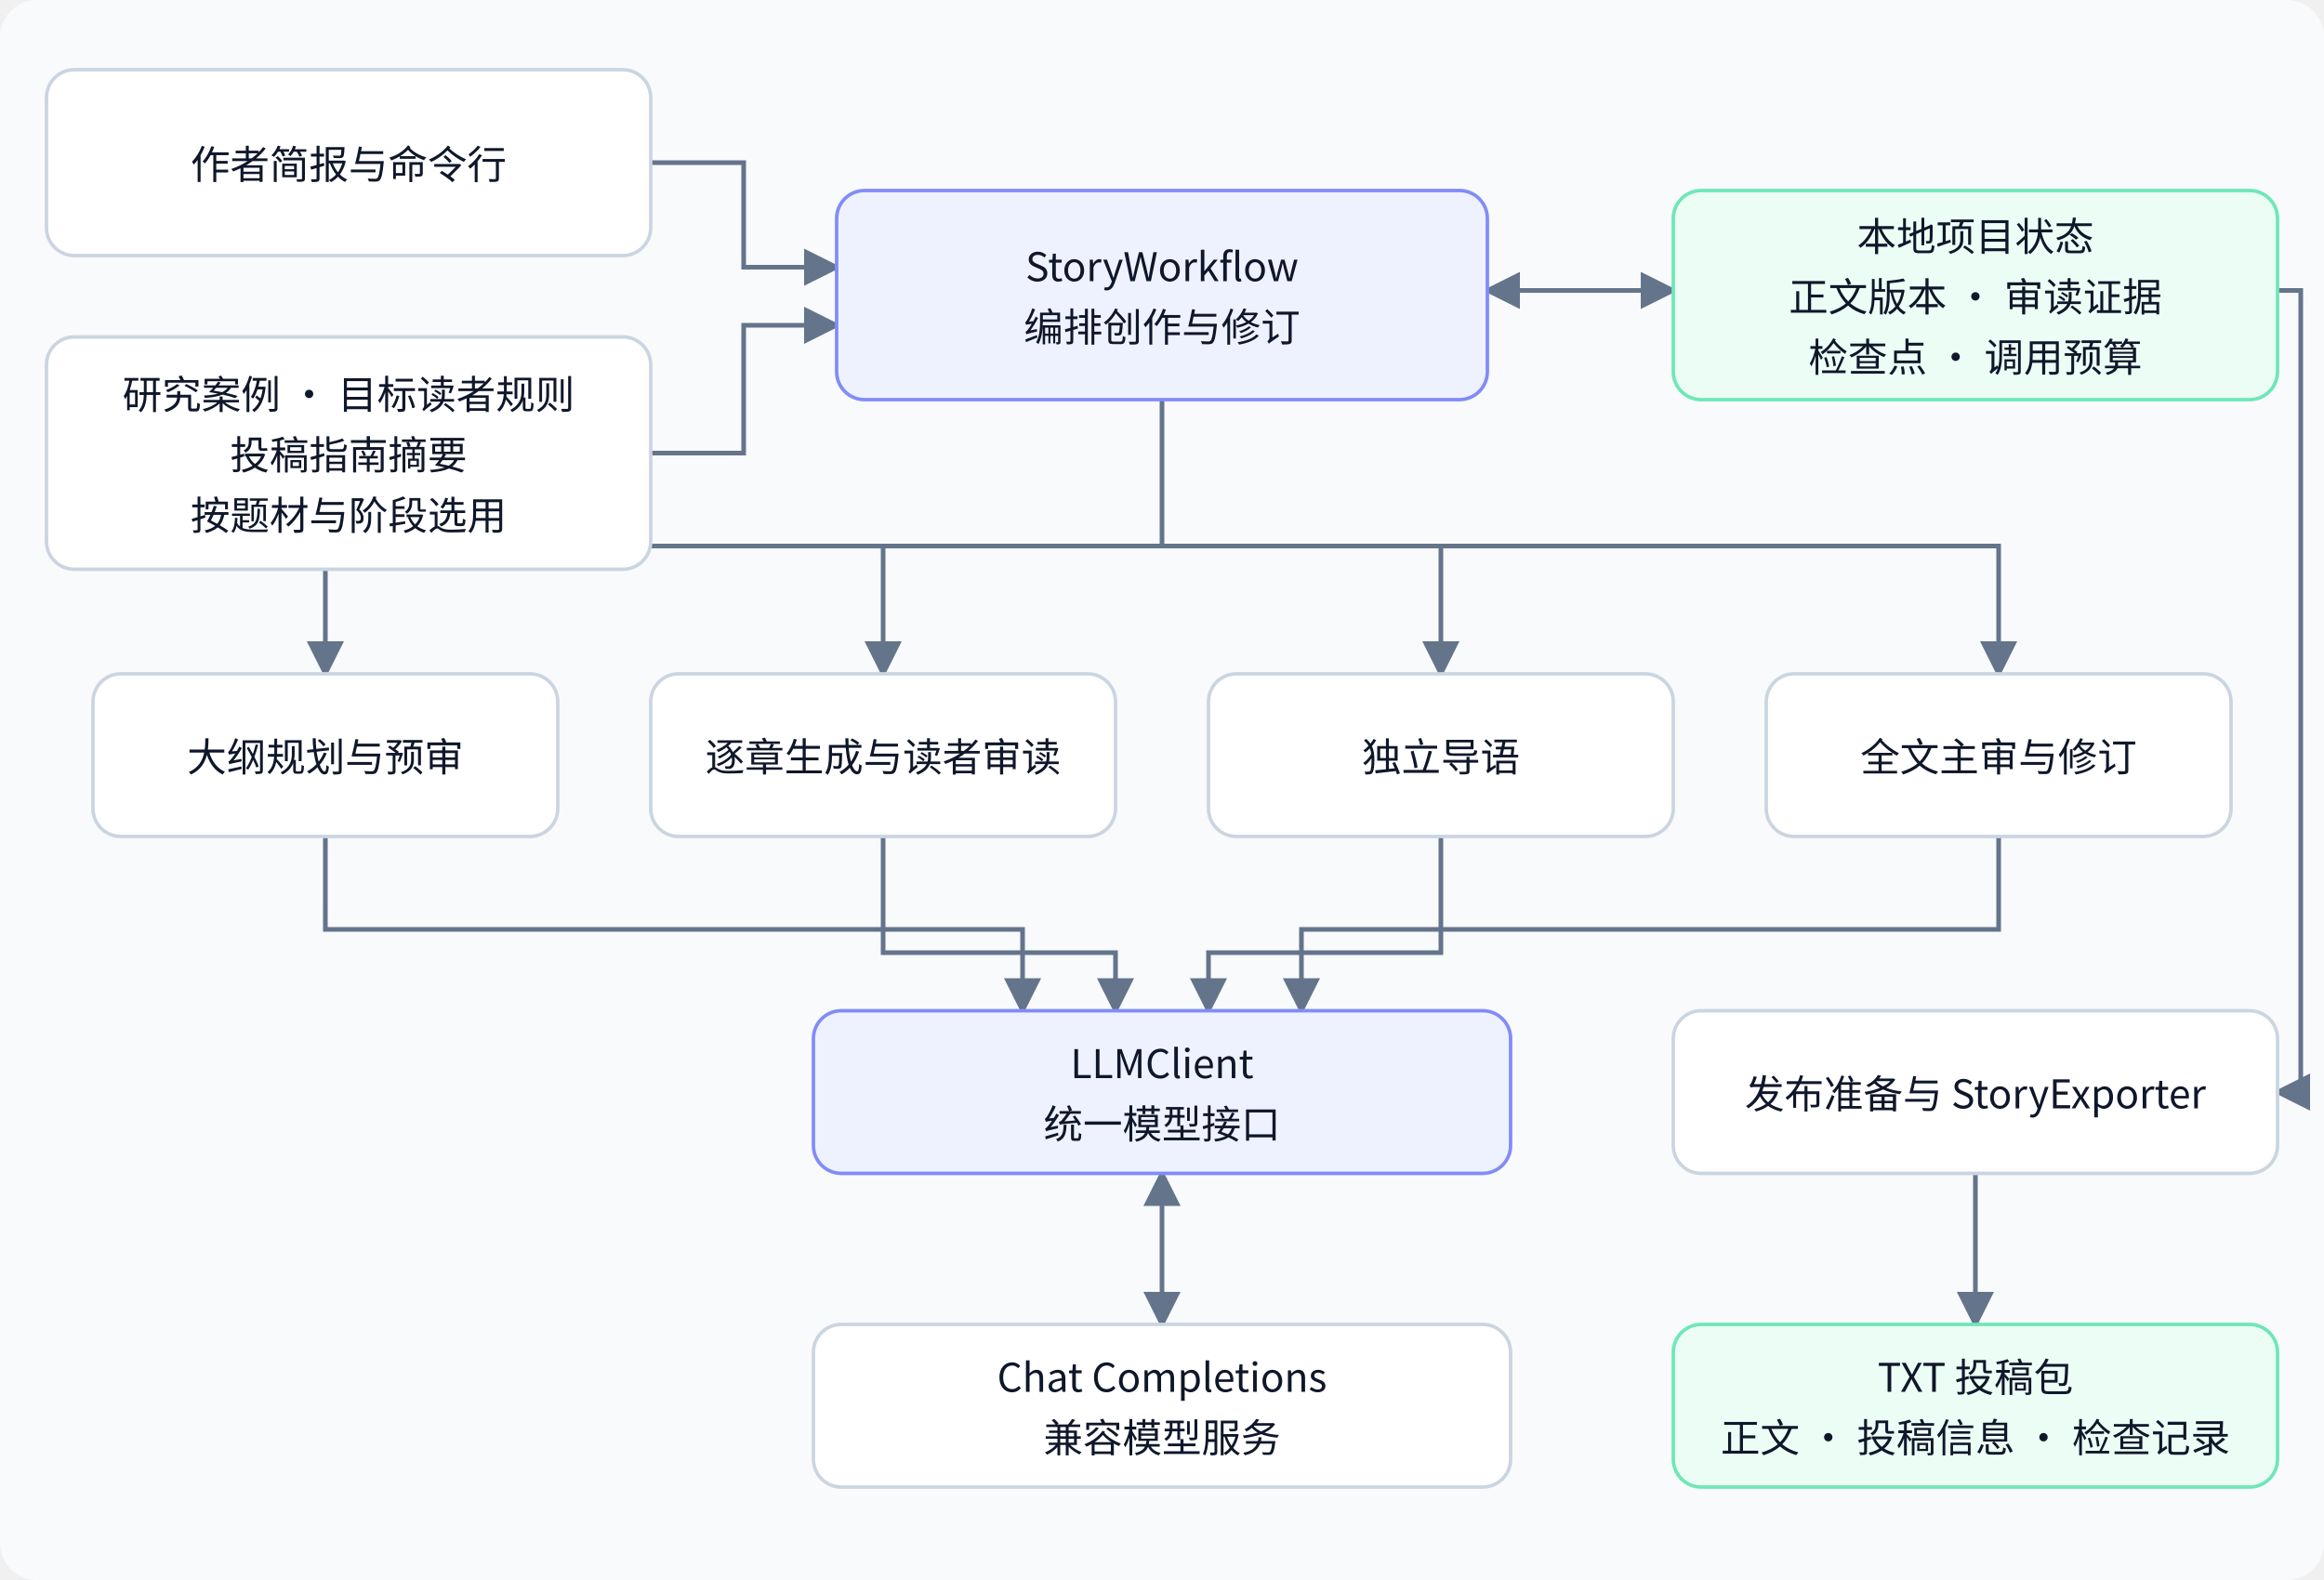
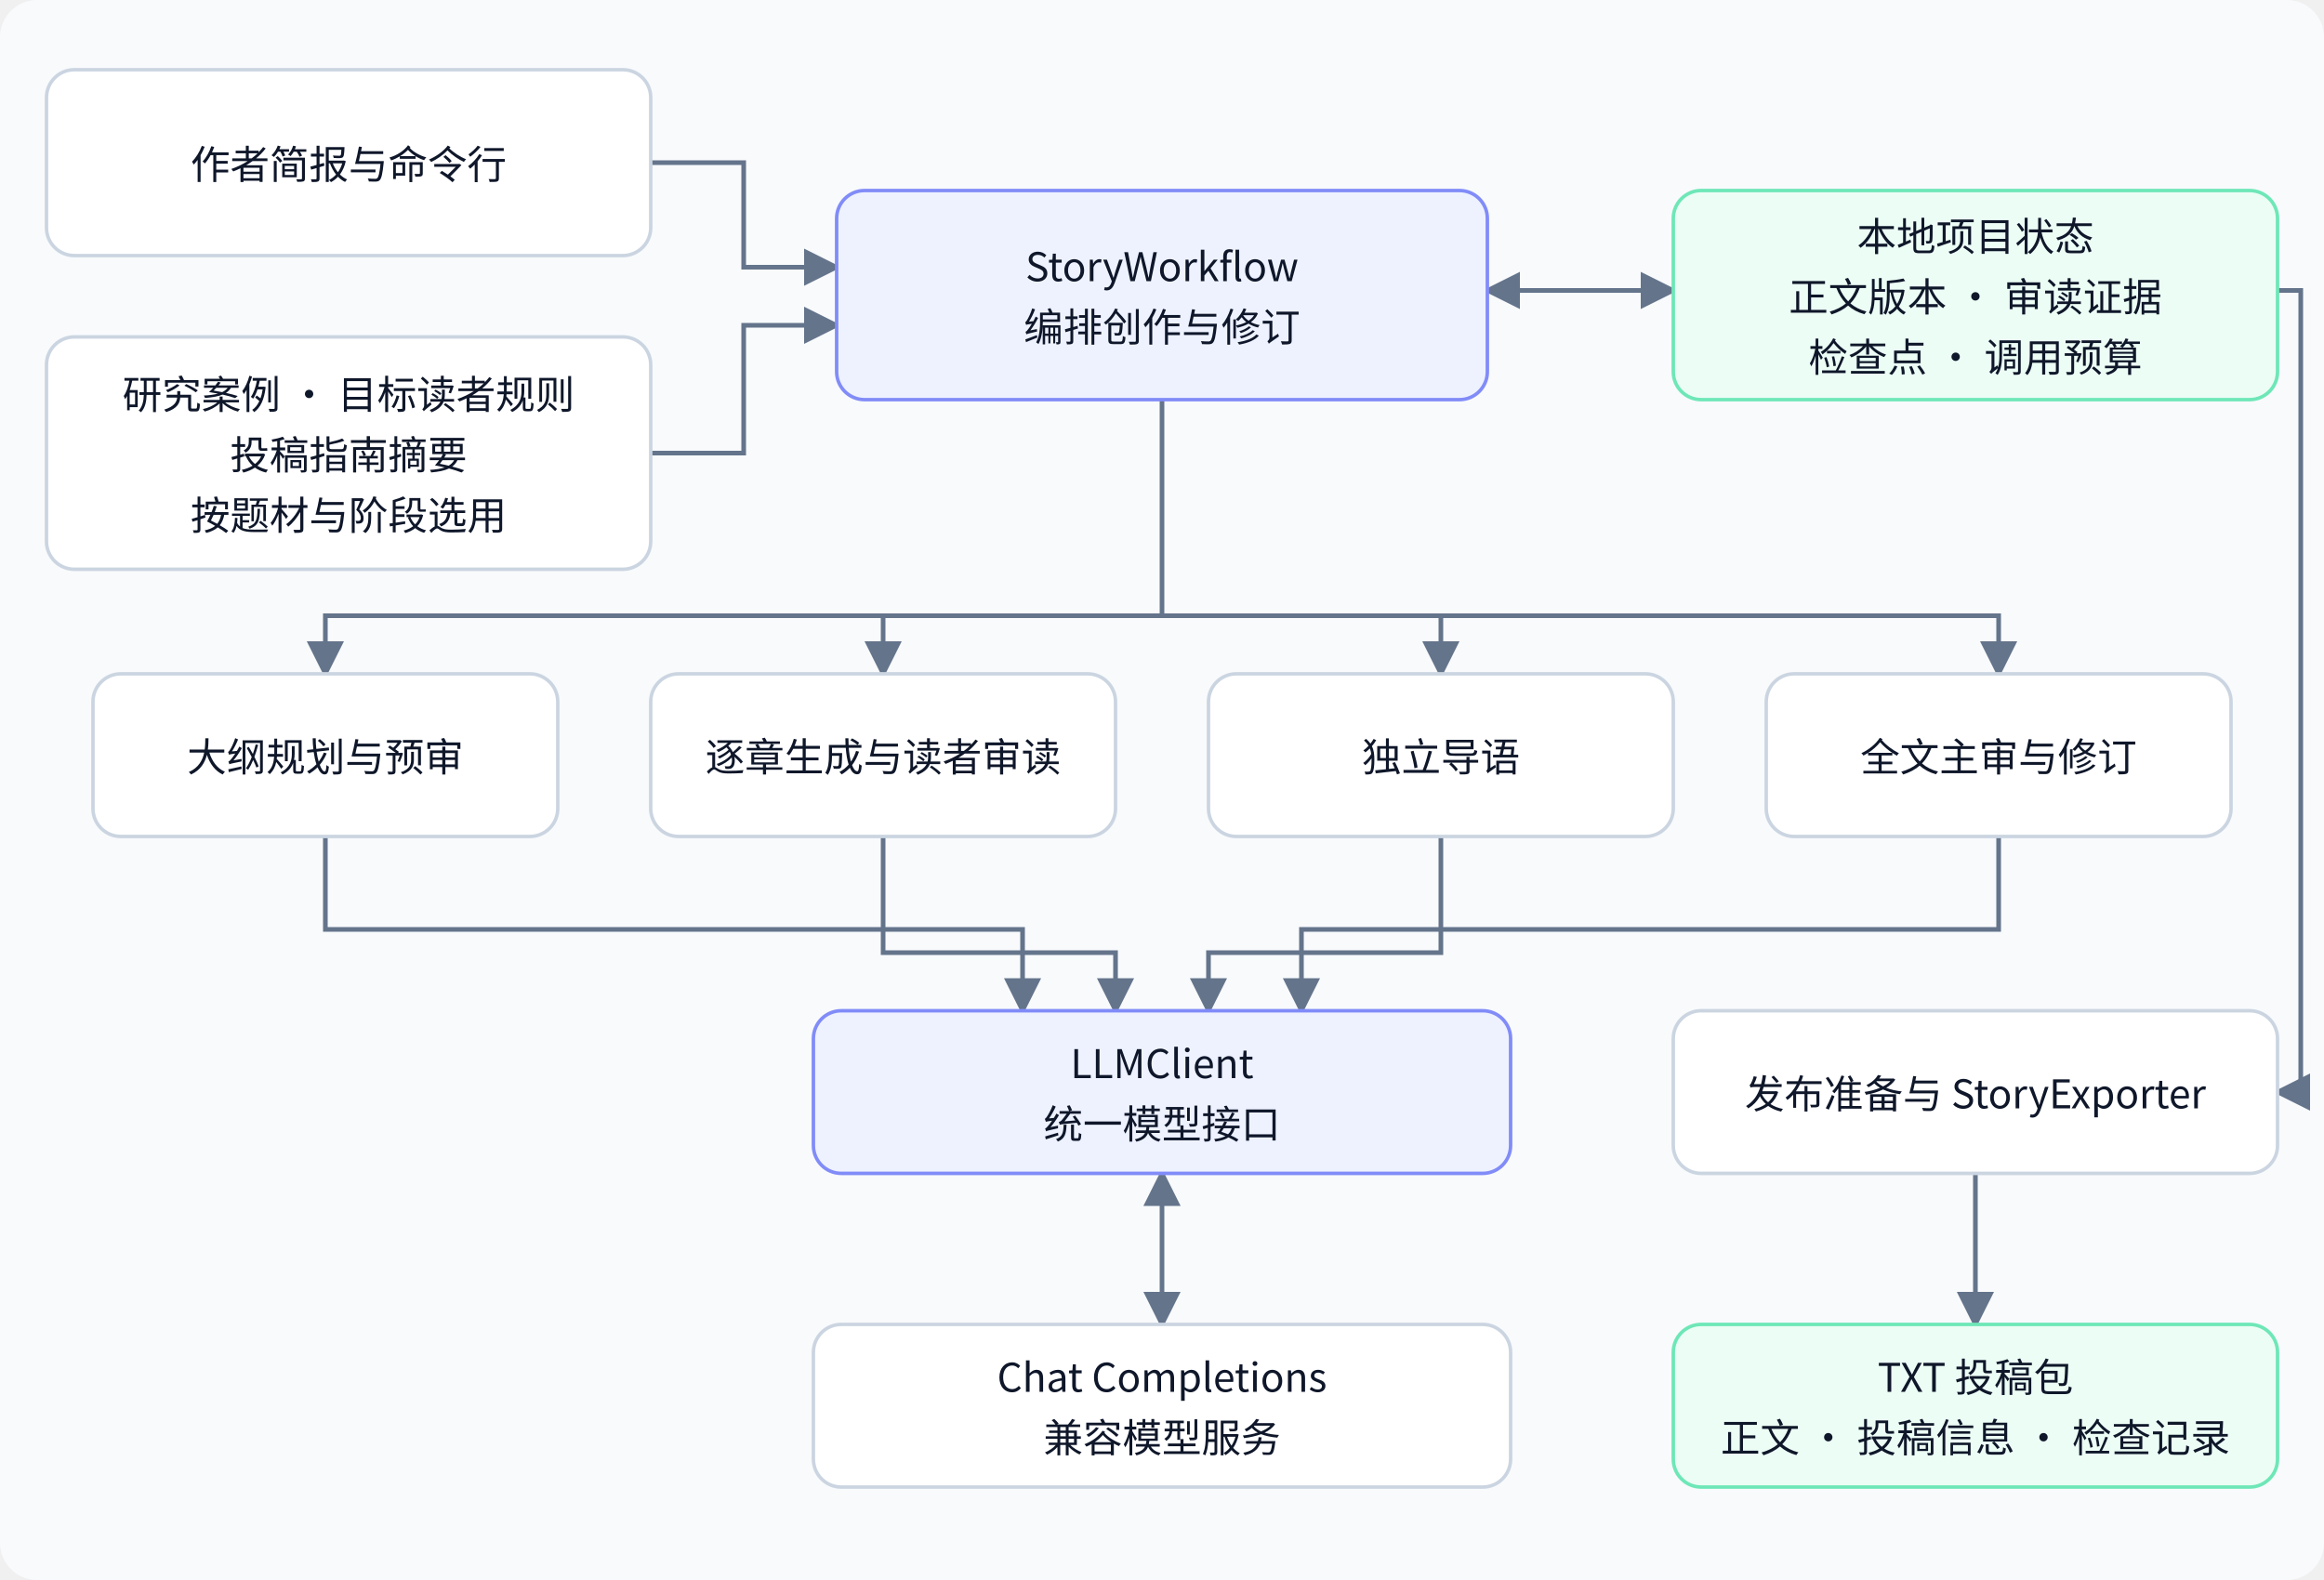
<svg xmlns="http://www.w3.org/2000/svg" width="1000" height="680" viewBox="0 0 1000 680" role="img" aria-labelledby="title desc">
  <defs>
    <marker id="arrow" markerWidth="8" markerHeight="8" refX="7" refY="4" orient="auto-start-reverse">
      <path d="M0 0 L8 4 L0 8 Z" fill="#64748b" />
    </marker>
  </defs>
  <rect width="1000" height="680" rx="16" fill="#f8fafc" />
  <g fill="none" stroke="#64748b" stroke-width="2" marker-end="url(#arrow)">
    <path d="M280 70 H320 V115 H360" />
    <path d="M280 195 H320 V140 H360" />
-     <path d="M500 172 V235 H140 V290" />
-     <path d="M500 235 H380 V290" />
-     <path d="M500 235 H620 V290" />
-     <path d="M500 235 H860 V290" />
+     <path d="M500 172 V265 H140 V290" />
+     <path d="M500 265 H380 V290" />
+     <path d="M500 265 H620 V290" />
+     <path d="M500 265 H860 V290" />
    <path d="M140 360 V400 H440 V435" />
    <path d="M380 360 V410 H480 V435" />
    <path d="M620 360 V410 H520 V435" />
    <path d="M860 360 V400 H560 V435" />
    <path d="M980 125 H990 V470 H980" />
    <path d="M850 505 V570" />
    <path d="M640 125 H720" marker-start="url(#arrow)" />
    <path d="M500 505 V570" marker-start="url(#arrow)" />
  </g>
  <rect x="20" y="30" width="260" height="80" rx="12" fill="#ffffff" stroke="#cbd5e1" stroke-width="1.5" />
  <text x="150.0" y="77.0" text-anchor="middle" fill="#0f172a" font-family="system-ui, -apple-system, Noto Sans CJK SC, Microsoft YaHei, sans-serif" font-size="17">作者简报与命令行</text>
  <rect x="20" y="145" width="260" height="100" rx="12" fill="#ffffff" stroke="#cbd5e1" stroke-width="1.5" />
  <text x="150.0" y="176.0" text-anchor="middle" fill="#0f172a" font-family="system-ui, -apple-system, Noto Sans CJK SC, Microsoft YaHei, sans-serif" font-size="17">研究案例 · 目标读者规则</text>
  <text x="150.0" y="202.0" text-anchor="middle" fill="#0f172a" font-family="system-ui, -apple-system, Noto Sans CJK SC, Microsoft YaHei, sans-serif" font-size="17">投稿指南摘要</text>
  <text x="150.0" y="228.0" text-anchor="middle" fill="#0f172a" font-family="system-ui, -apple-system, Noto Sans CJK SC, Microsoft YaHei, sans-serif" font-size="17">按题材与阶段选用</text>
  <rect x="360" y="82" width="280" height="90" rx="12" fill="#eef2ff" stroke="#818cf8" stroke-width="1.5" />
  <text x="500.0" y="121.0" text-anchor="middle" fill="#0f172a" font-family="system-ui, -apple-system, Noto Sans CJK SC, Microsoft YaHei, sans-serif" font-size="17">StoryWorkflow</text>
  <text x="500.0" y="147.0" text-anchor="middle" fill="#0f172a" font-family="system-ui, -apple-system, Noto Sans CJK SC, Microsoft YaHei, sans-serif" font-size="17">编排创作与修订</text>
  <rect x="720" y="82" width="260" height="90" rx="12" fill="#ecfdf5" stroke="#6ee7b7" stroke-width="1.5" />
  <text x="850.0" y="108.0" text-anchor="middle" fill="#0f172a" font-family="system-ui, -apple-system, Noto Sans CJK SC, Microsoft YaHei, sans-serif" font-size="17">本地项目状态</text>
  <text x="850.0" y="134.0" text-anchor="middle" fill="#0f172a" font-family="system-ui, -apple-system, Noto Sans CJK SC, Microsoft YaHei, sans-serif" font-size="17">正文版本 · 审读证据</text>
  <text x="850.0" y="160.0" text-anchor="middle" fill="#0f172a" font-family="system-ui, -apple-system, Noto Sans CJK SC, Microsoft YaHei, sans-serif" font-size="17">检查点 · 调用预算</text>
  <rect x="40" y="290" width="200" height="70" rx="12" fill="#ffffff" stroke="#cbd5e1" stroke-width="1.5" />
  <text x="140.0" y="332.0" text-anchor="middle" fill="#0f172a" font-family="system-ui, -apple-system, Noto Sans CJK SC, Microsoft YaHei, sans-serif" font-size="17">大纲规划与预审</text>
  <rect x="280" y="290" width="200" height="70" rx="12" fill="#ffffff" stroke="#cbd5e1" stroke-width="1.5" />
  <text x="380.0" y="332.0" text-anchor="middle" fill="#0f172a" font-family="system-ui, -apple-system, Noto Sans CJK SC, Microsoft YaHei, sans-serif" font-size="17">逐章生成与读者审读</text>
  <rect x="520" y="290" width="200" height="70" rx="12" fill="#ffffff" stroke="#cbd5e1" stroke-width="1.5" />
  <text x="620.0" y="332.0" text-anchor="middle" fill="#0f172a" font-family="system-ui, -apple-system, Noto Sans CJK SC, Microsoft YaHei, sans-serif" font-size="17">独立导语</text>
  <rect x="760" y="290" width="200" height="70" rx="12" fill="#ffffff" stroke="#cbd5e1" stroke-width="1.5" />
  <text x="860.0" y="332.0" text-anchor="middle" fill="#0f172a" font-family="system-ui, -apple-system, Noto Sans CJK SC, Microsoft YaHei, sans-serif" font-size="17">全文主审与修订</text>
  <rect x="350" y="435" width="300" height="70" rx="12" fill="#eef2ff" stroke="#818cf8" stroke-width="1.5" />
  <text x="500.0" y="464.0" text-anchor="middle" fill="#0f172a" font-family="system-ui, -apple-system, Noto Sans CJK SC, Microsoft YaHei, sans-serif" font-size="17">LLMClient</text>
  <text x="500.0" y="490.0" text-anchor="middle" fill="#0f172a" font-family="system-ui, -apple-system, Noto Sans CJK SC, Microsoft YaHei, sans-serif" font-size="17">统一模型接口</text>
  <rect x="350" y="570" width="300" height="70" rx="12" fill="#ffffff" stroke="#cbd5e1" stroke-width="1.5" />
  <text x="500.0" y="599.0" text-anchor="middle" fill="#0f172a" font-family="system-ui, -apple-system, Noto Sans CJK SC, Microsoft YaHei, sans-serif" font-size="17">Chat Completions</text>
  <text x="500.0" y="625.0" text-anchor="middle" fill="#0f172a" font-family="system-ui, -apple-system, Noto Sans CJK SC, Microsoft YaHei, sans-serif" font-size="17">兼容模型服务</text>
  <rect x="720" y="435" width="260" height="70" rx="12" fill="#ffffff" stroke="#cbd5e1" stroke-width="1.5" />
  <text x="850.0" y="477.0" text-anchor="middle" fill="#0f172a" font-family="system-ui, -apple-system, Noto Sans CJK SC, Microsoft YaHei, sans-serif" font-size="17">发布准备与 StoryExporter</text>
  <rect x="720" y="570" width="260" height="70" rx="12" fill="#ecfdf5" stroke="#6ee7b7" stroke-width="1.5" />
  <text x="850.0" y="599.0" text-anchor="middle" fill="#0f172a" font-family="system-ui, -apple-system, Noto Sans CJK SC, Microsoft YaHei, sans-serif" font-size="17">TXT 投稿包</text>
  <text x="850.0" y="625.0" text-anchor="middle" fill="#0f172a" font-family="system-ui, -apple-system, Noto Sans CJK SC, Microsoft YaHei, sans-serif" font-size="17">正文 · 投稿信息 · 检查记录</text>
</svg>
